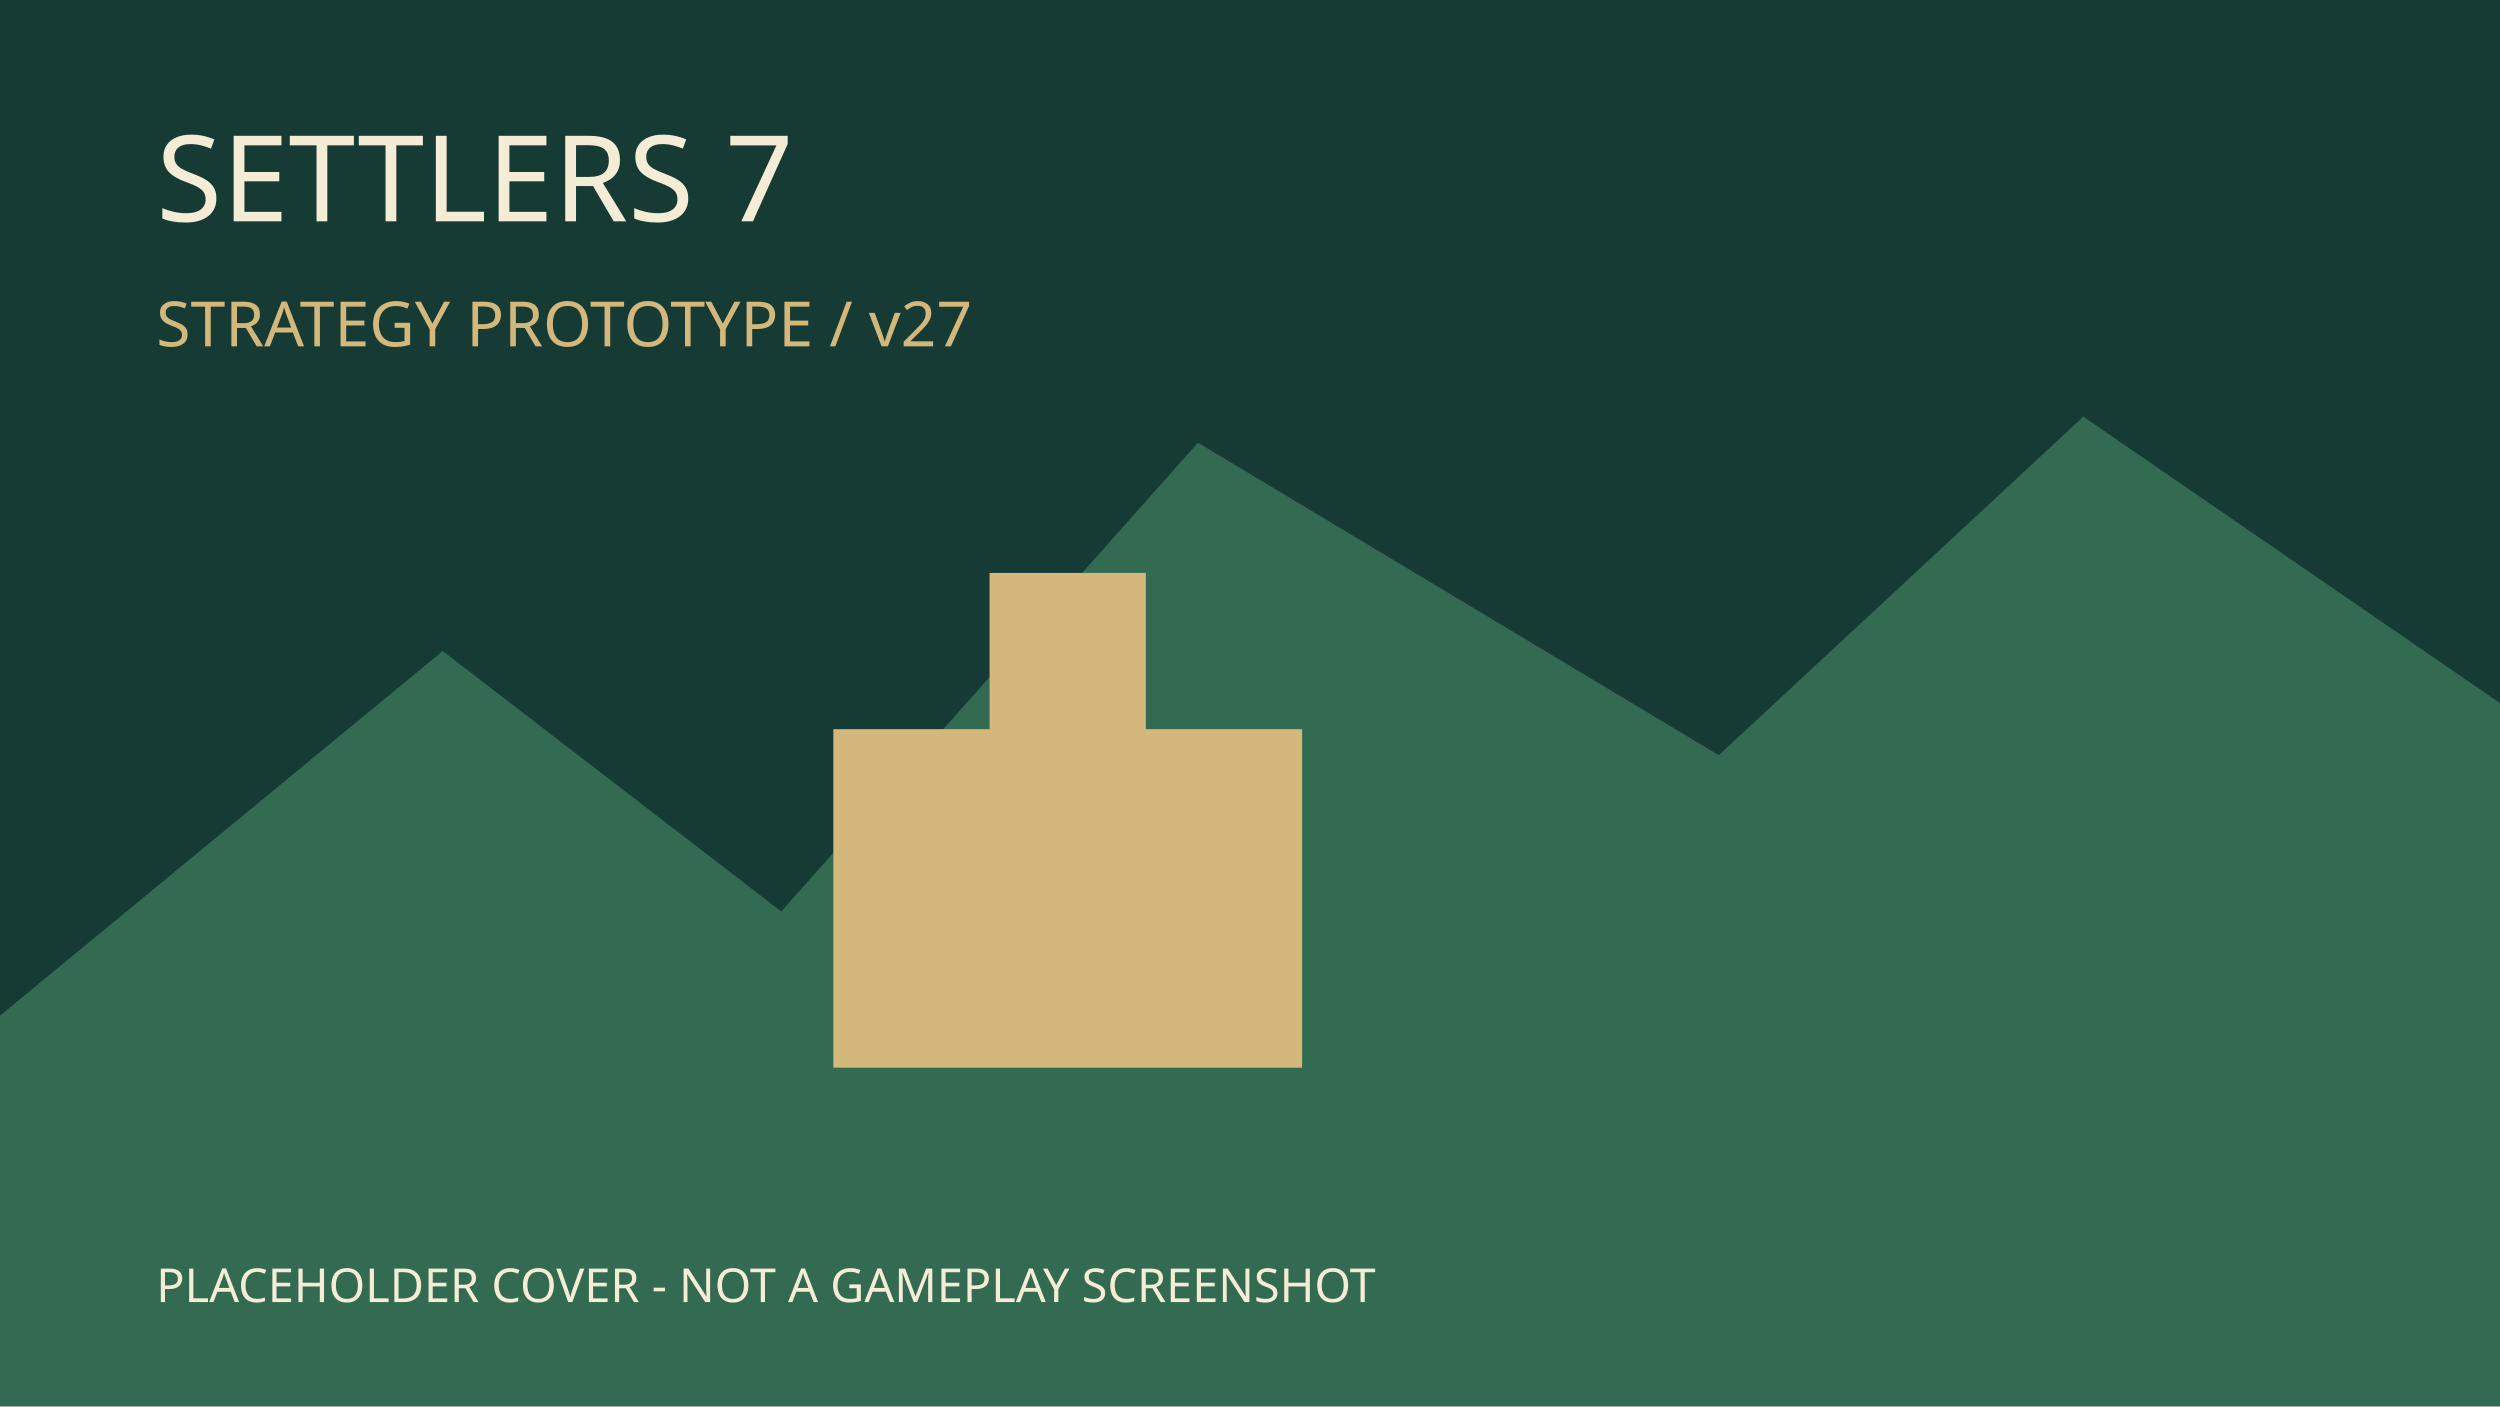
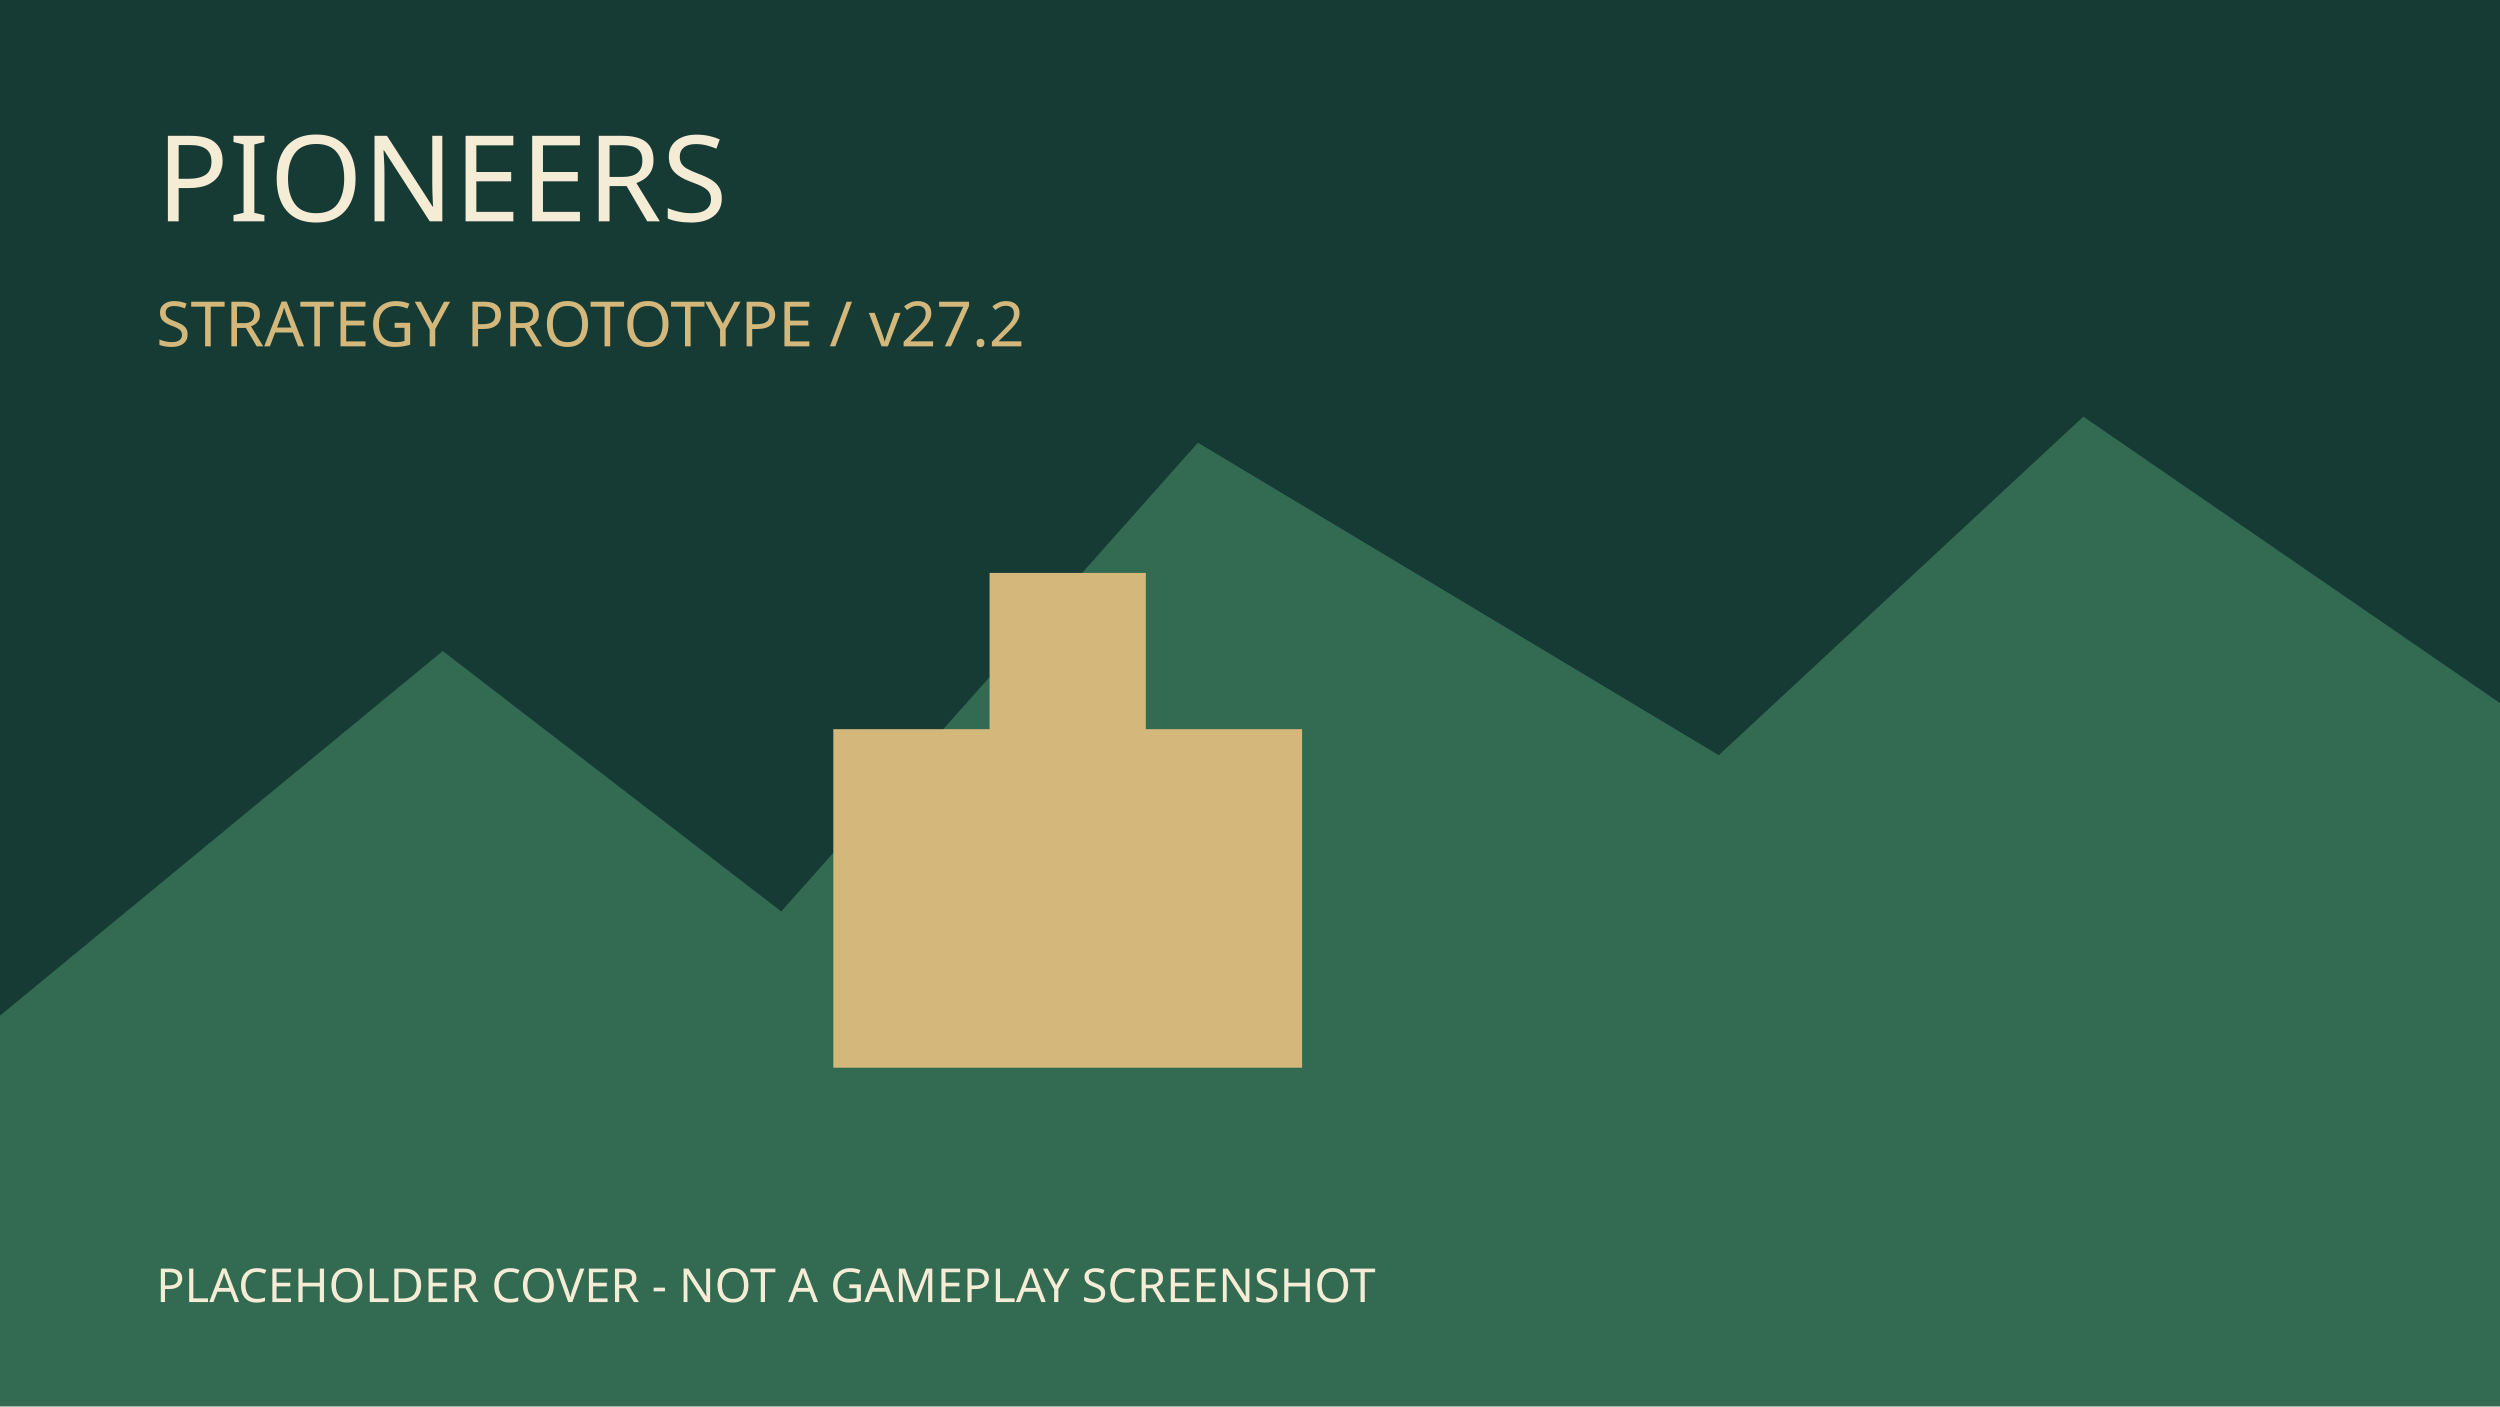
<svg xmlns="http://www.w3.org/2000/svg" width="960" height="540" viewBox="0 0 960 540">
  <rect width="960" height="540" fill="#163b35" />
  <path d="M0 390L170 250 300 350 460 170 660 290 800 160 960 270V540H0Z" fill="#326b52" />
  <path d="M320 410V280H380V220H440V280H500V410Z" fill="#d3b77b" />
-   <text x="60" y="85" fill="#f5ecd6" font-size="46" font-family="sans-serif">SETTLERS 7</text>
-   <text x="60" y="133" fill="#d3b77b" font-size="24" font-family="sans-serif">STRATEGY PROTOTYPE / v27</text>
+   <text x="60" y="85" fill="#f5ecd6" font-size="46" font-family="sans-serif">PIONEERS</text>
+   <text x="60" y="133" fill="#d3b77b" font-size="24" font-family="sans-serif">STRATEGY PROTOTYPE / v27.2</text>
  <text x="60" y="500" fill="#f5ecd6" font-size="18" font-family="sans-serif">PLACEHOLDER COVER - NOT A GAMEPLAY SCREENSHOT</text>
</svg>
